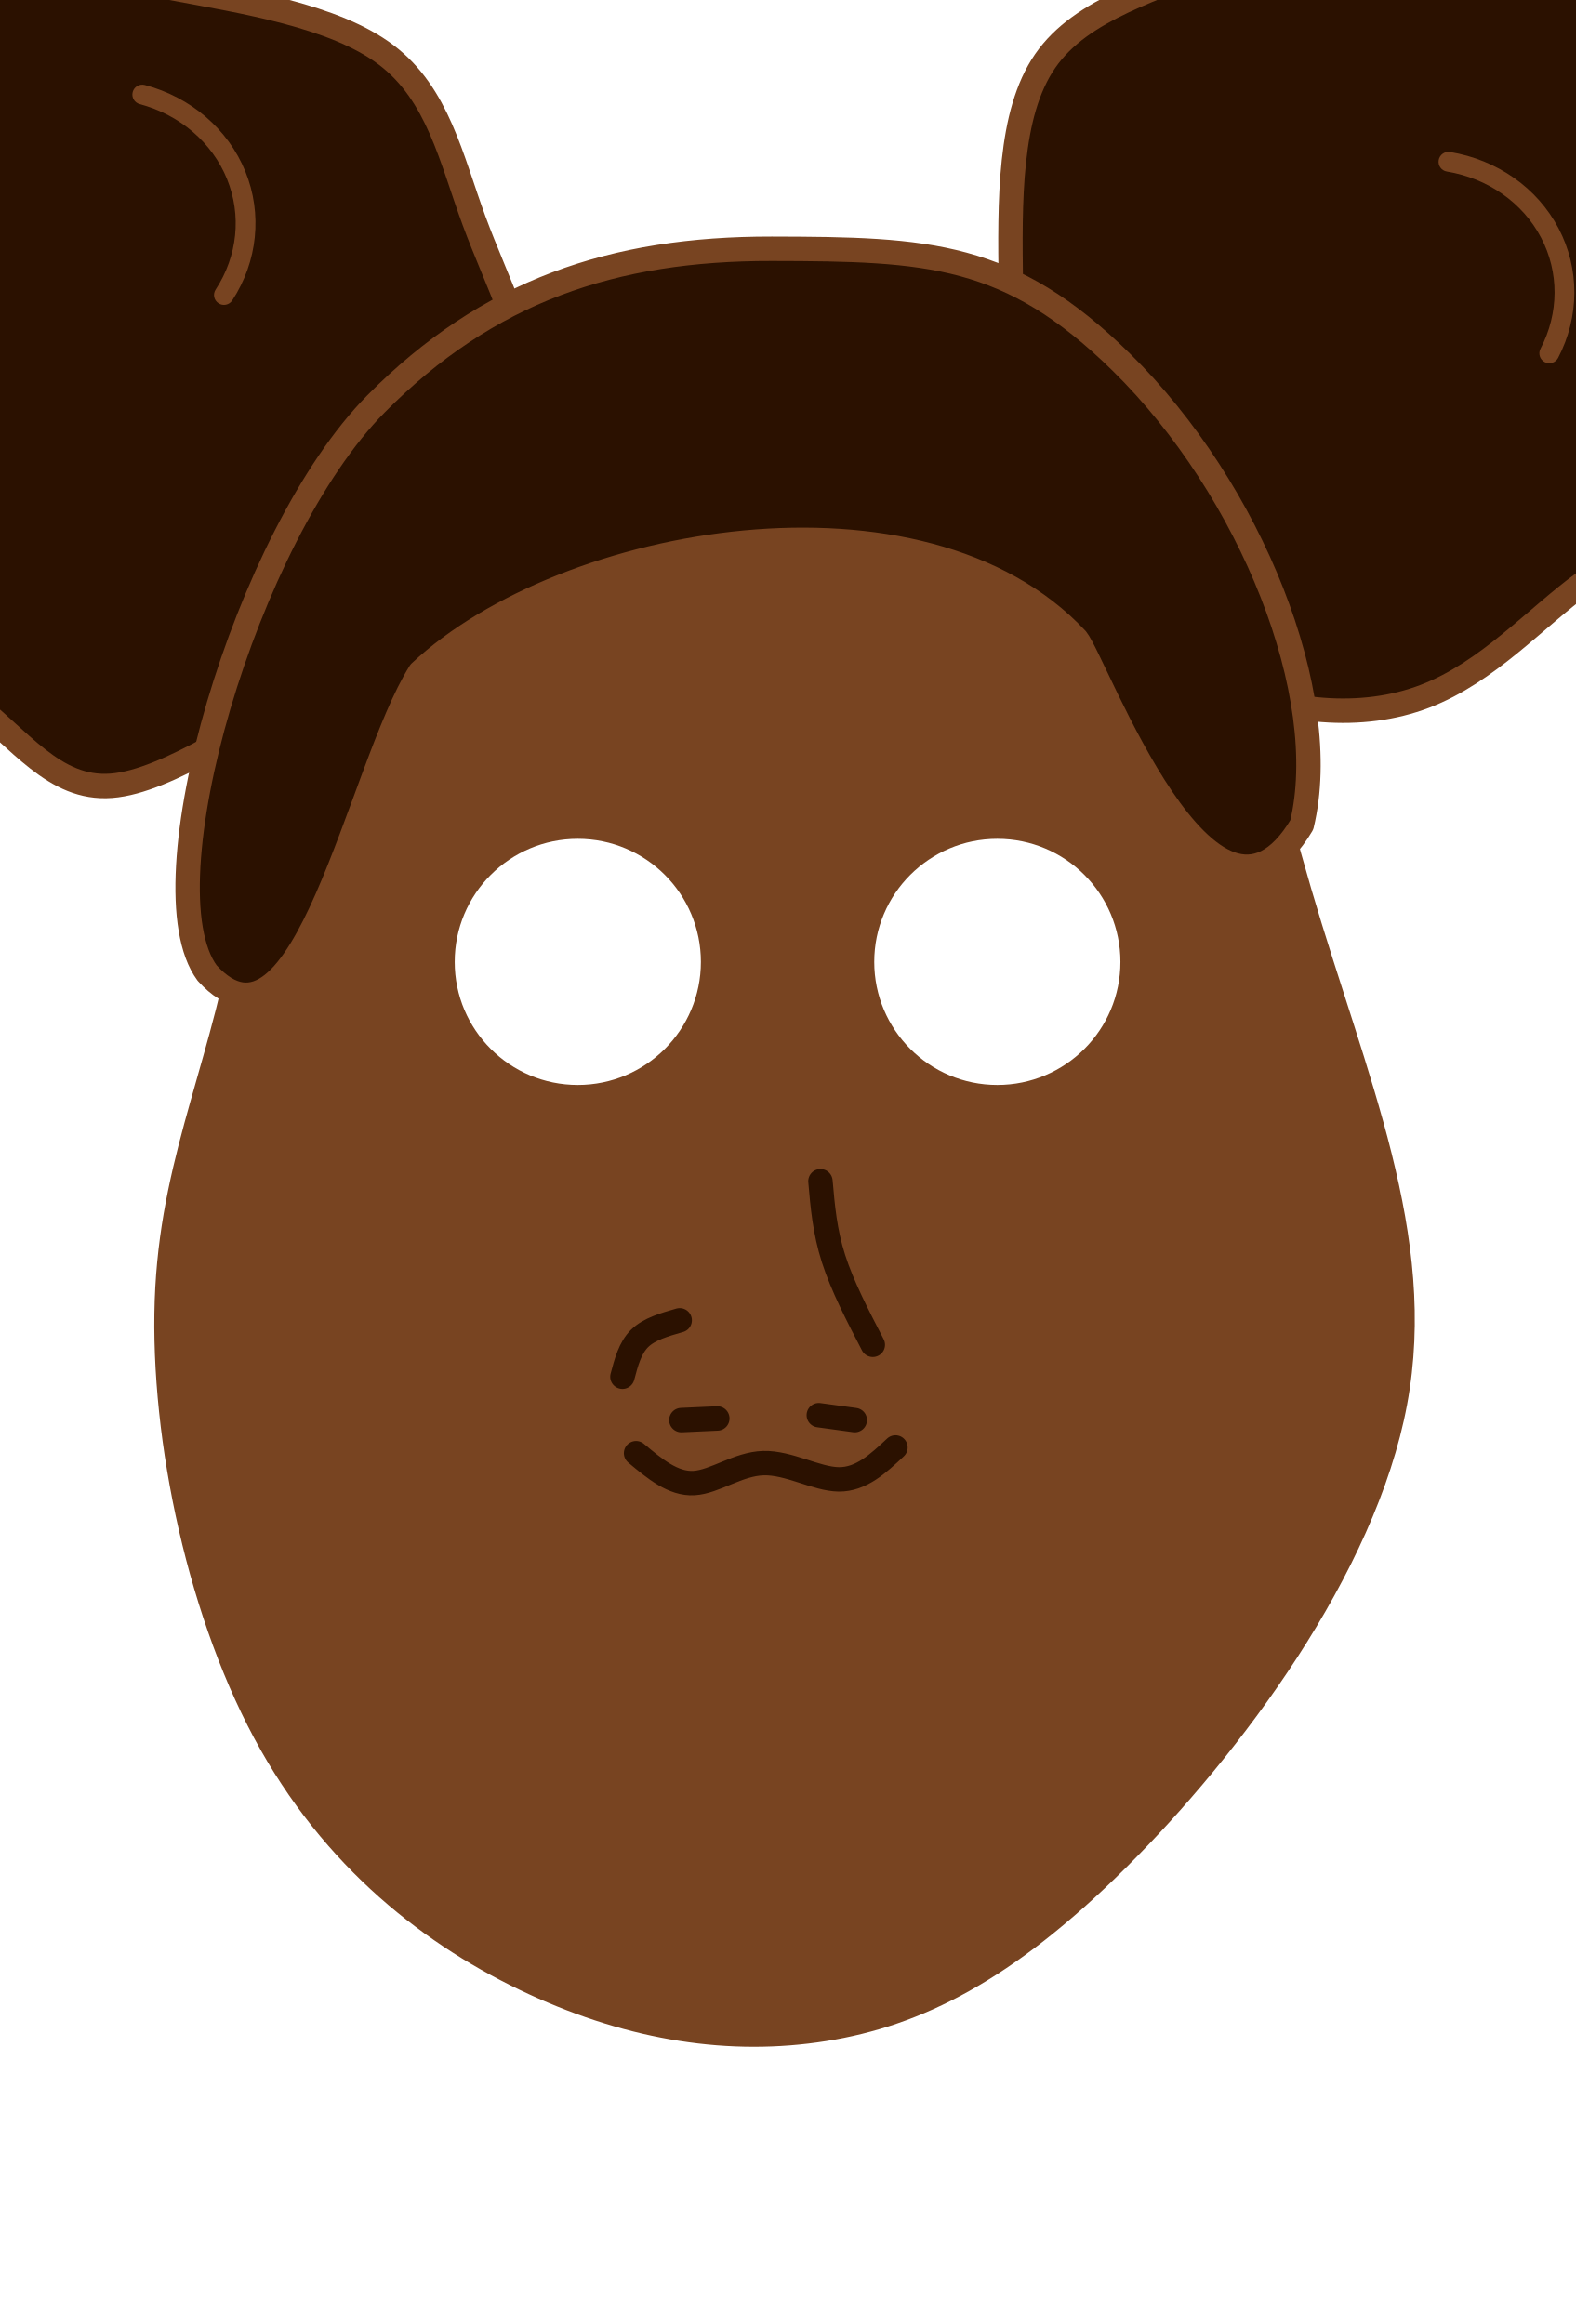
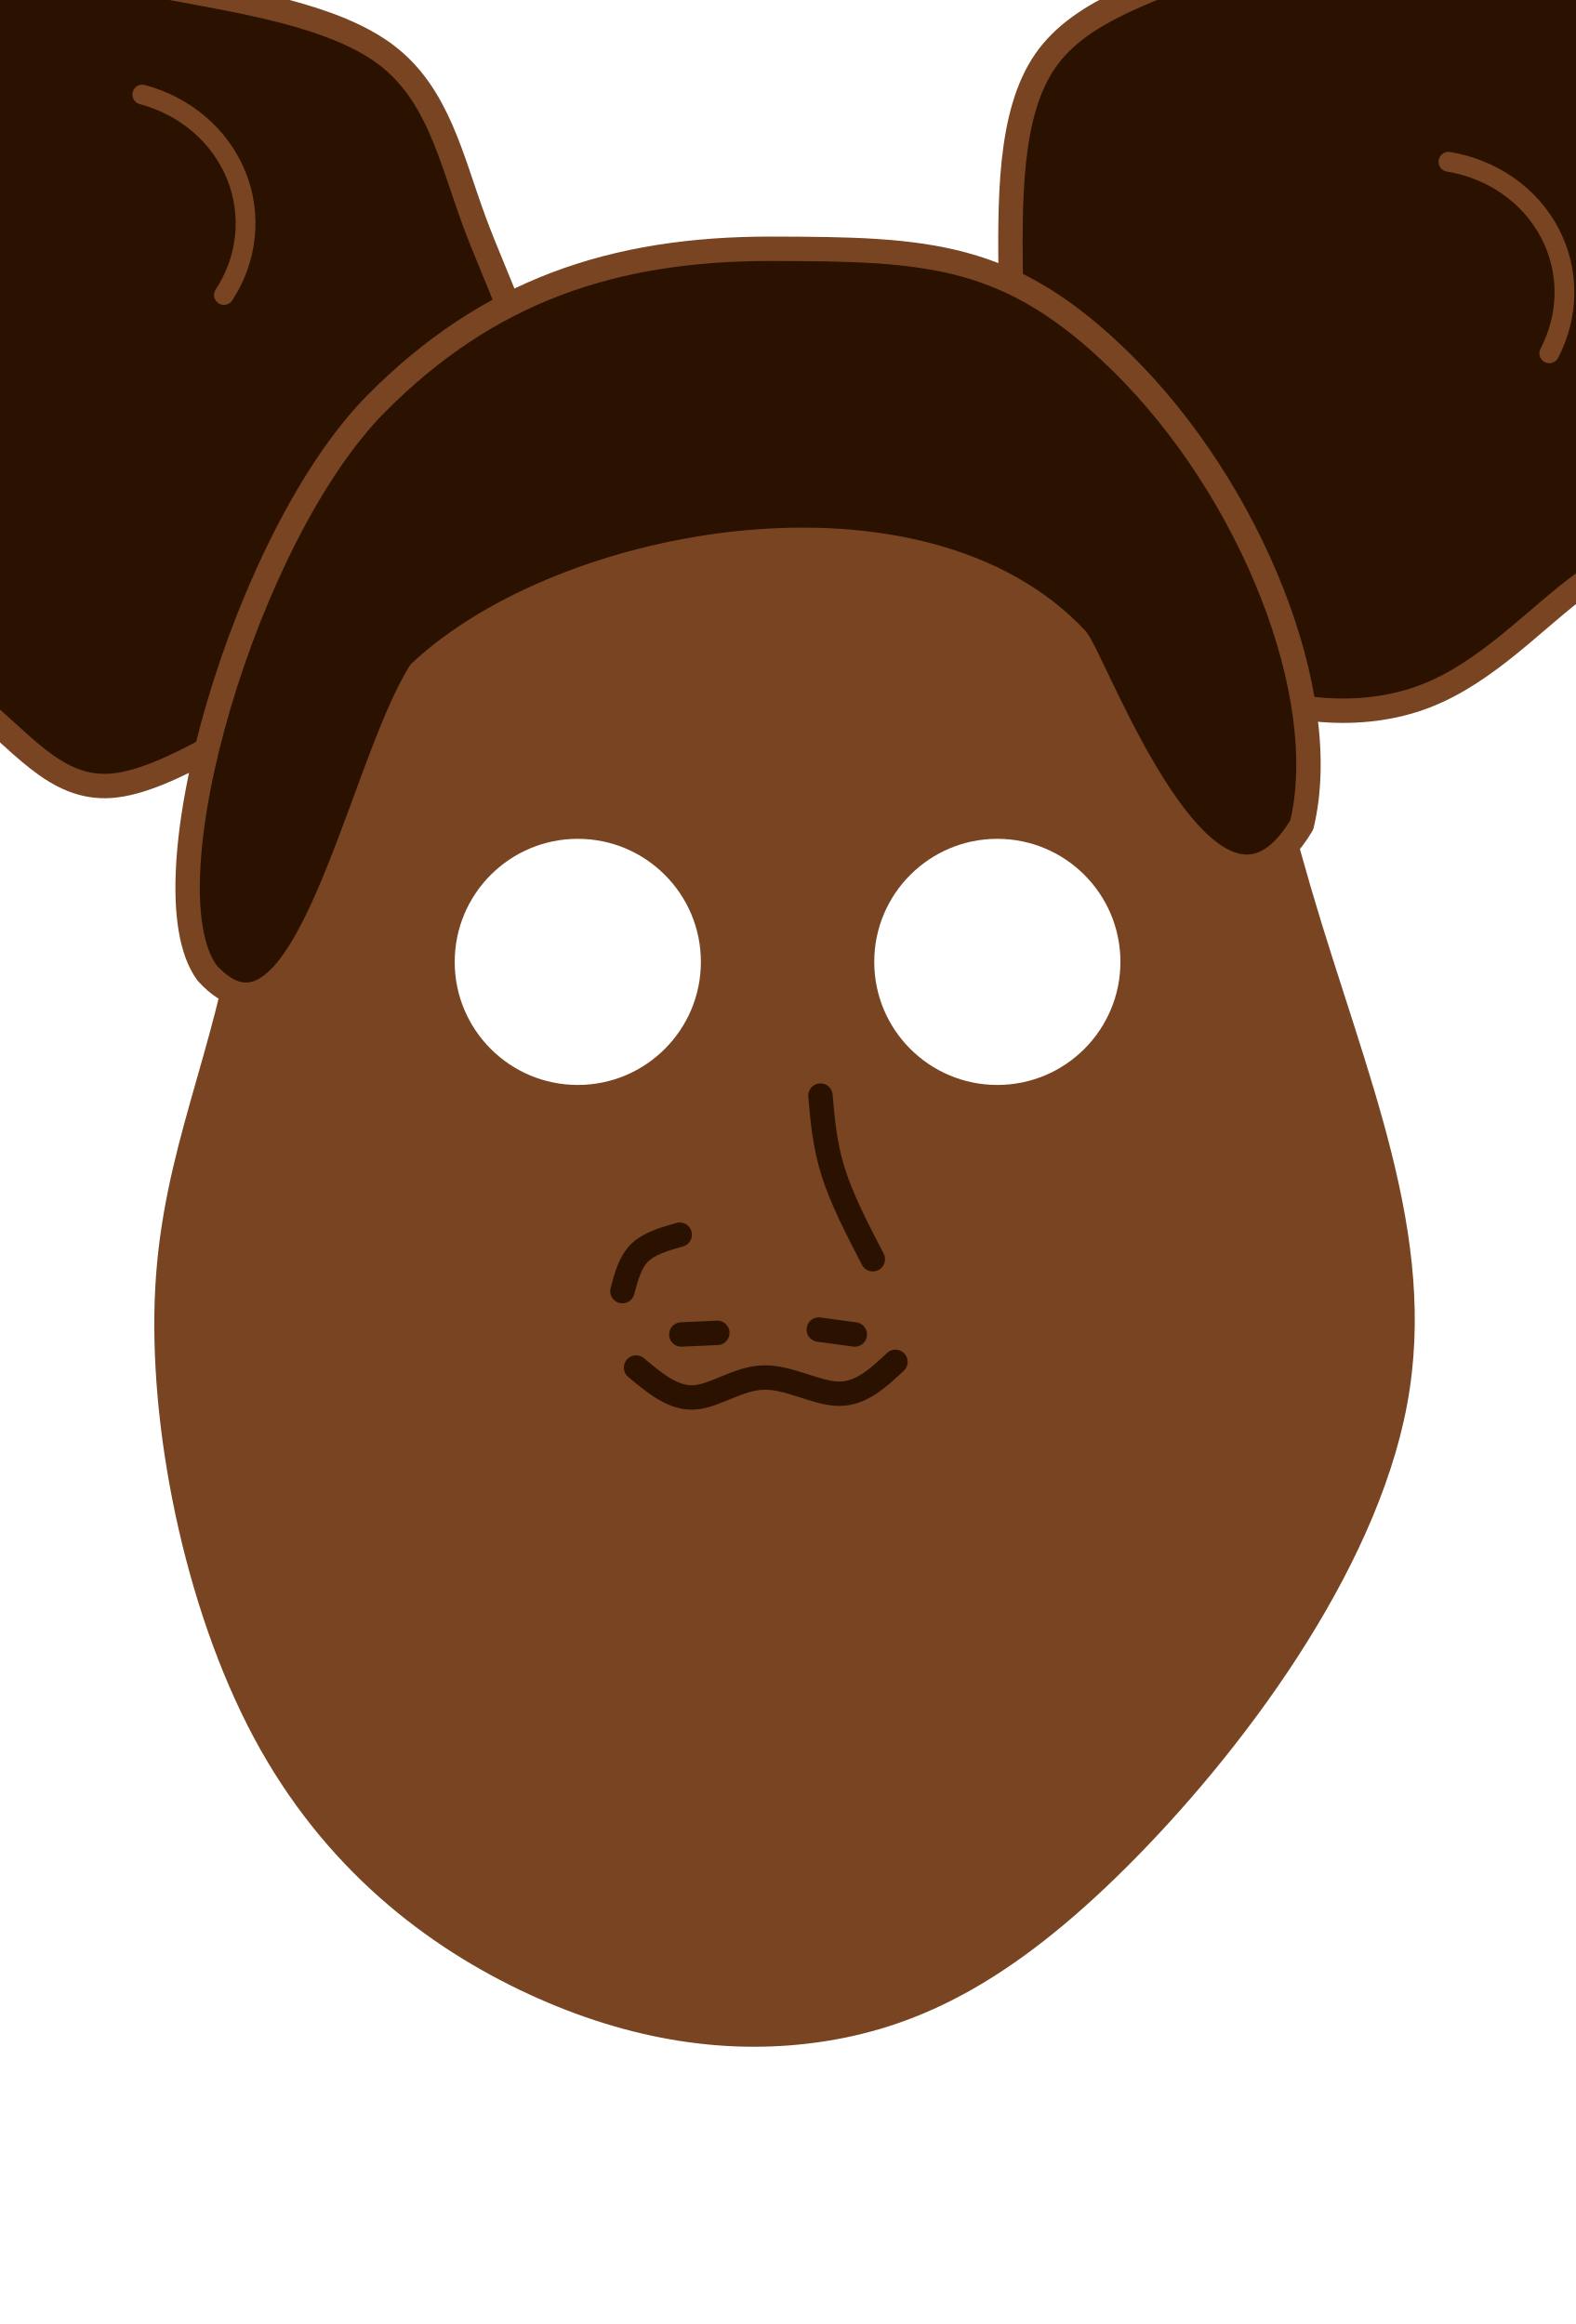
<svg xmlns="http://www.w3.org/2000/svg" width="731.838" height="1080" viewBox="0 0 193.632 285.75" version="1.1" id="svg5">
  <defs id="defs2">
    </defs>
  <g id="layer1">
    <path style="fill:#2b1100;fill-opacity:1;stroke:#784421;stroke-width:3;stroke-linecap:round;stroke-linejoin:round;stroke-miterlimit:4;stroke-dasharray:none;stroke-opacity:1" d="m 124.261,34.99 c -0.134,-10.26 -0.268,-20.989 4.225,-27.493 4.493,-6.505 13.613,-8.785 22.196,-12.54 8.583,-3.755 16.63,-8.986 24.141,-9.656 7.511,-0.67 14.484,3.219 18.374,6.974 3.889,3.755 4.694,7.376 8.516,12.271 3.822,4.895 10.662,11.064 13.076,17.435 2.414,6.37 0.402,12.942 -0.738,19.916 -1.14,6.974 -1.408,14.35 -4.493,18.977 -3.085,4.627 -8.985,6.504 -14.887,10.796 -5.901,4.292 -11.802,10.997 -19.514,13.948 -7.711,2.95 -17.233,2.146 -25.951,-1.945 C 140.489,79.583 132.577,72.207 128.553,63.624 124.53,55.04 124.396,45.25 124.261,34.99 Z" id="path24079" />
    <path style="fill:#2b1100;fill-opacity:1;stroke:#784421;stroke-width:3;stroke-linecap:round;stroke-linejoin:round;stroke-miterlimit:4;stroke-dasharray:none;stroke-opacity:1" d="M 65.922,51.017 C 65.117,42.166 61.094,34.789 58.278,27.145 55.461,19.5 53.852,11.588 47.481,6.759 41.111,1.931 29.98,0.188 20.994,-1.489 12.008,-3.165 5.169,-4.775 -0.598,-2.696 -6.366,-0.617 -11.059,5.15 -16.96,11.051 c -5.901,5.901 -13.009,11.936 -15.021,20.05 -2.012,8.114 1.073,18.307 2.749,25.884 1.676,7.577 1.945,12.54 6.304,16.697 4.359,4.157 12.808,7.51 19.111,12.339 6.303,4.828 10.461,11.131 17.502,10.595 7.041,-0.537 16.965,-7.913 25.482,-11.735 8.516,-3.822 15.624,-4.09 20.385,-9.388 4.761,-5.297 7.175,-15.624 6.37,-24.475 z" id="path25212" />
    <path id="path994-8" style="fill:#784421;stroke:none;stroke-width:0.378;stroke-linejoin:round" d="M 422.506 128.863 C 419.554 128.826 416.567 128.832 413.543 128.879 C 397.413 129.127 380.251 130.499 362.137 132.316 C 289.679 139.587 201.926 154.027 159.621 207.605 C 117.317 261.184 120.469 353.893 110.057 422.102 C 99.644 490.31 75.671 534.019 72.146 598.172 C 68.622 662.325 85.542 746.915 117.977 807.541 C 150.411 868.167 198.354 904.825 245.594 926.678 C 292.833 948.531 339.363 955.578 383.781 948.527 C 428.199 941.477 470.506 920.331 523.221 867.863 C 575.936 815.396 639.059 731.612 653.758 652.771 C 668.457 573.931 634.726 500.039 609.178 412.873 C 583.63 325.708 566.27 225.283 529.012 175.115 C 502.814 139.841 466.779 129.416 422.506 128.863 z M 268.459 389.816 A 57.189 57.189 0 0 1 325.646 447.004 A 57.189 57.189 0 0 1 268.459 504.197 A 57.189 57.189 0 0 1 211.266 447.004 A 57.189 57.189 0 0 1 268.459 389.816 z M 463.385 389.816 A 57.189 57.189 0 0 1 520.572 447.004 A 57.189 57.189 0 0 1 463.385 504.197 A 57.189 57.189 0 0 1 406.191 447.004 A 57.189 57.189 0 0 1 463.385 389.816 z " transform="scale(0.2645833)" />
    <path style="fill:#2b1100;fill-opacity:1;stroke:#784421;stroke-width:3;stroke-linecap:round;stroke-linejoin:round;stroke-miterlimit:4;stroke-dasharray:none;stroke-opacity:1" d="M 46.23,49.65 C 59.973,35.777 75.352,30.555 94.879,30.589 c 19.251,0.034 29.227,0.448 42.959,13.94 15.966,15.687 26.04,40.962 22.191,56.9 C 148.78,120.284 134.691,81.432 132.339,78.587 113.35,58.253 69.527,65.9 51.636,82.652 44.165,94.538 37.304,132.654 25.462,119.637 17.619,108.976 30.187,65.845 46.23,49.65 Z" id="path26175" />
    <path style="color:#000000;fill:#784421;stroke-linecap:round;stroke-linejoin:round;-inkscape-stroke:none" d="m -12.136,34.102 a 1.218,1.218 0 0 0 -0.82,0.441 c -3.604,4.425 -4.818,10.213 -3.252,15.607 1.566,5.395 5.713,9.77 11.18,11.859 a 1.218,1.218 0 0 0 1.574,-0.703 1.218,1.218 0 0 0 -0.703,-1.574 C -8.949,57.901 -12.526,54.098 -13.869,49.472 c -1.343,-4.626 -0.318,-9.559 2.801,-13.389 a 1.218,1.218 0 0 0 -0.176,-1.713 1.218,1.218 0 0 0 -0.893,-0.268 z" id="path11431" />
    <path style="color:#000000;fill:#784421;stroke-linecap:round;stroke-linejoin:round;-inkscape-stroke:none" d="m 178.258,18.69 a 1.218,1.218 0 0 0 -1.4,1.004 1.218,1.218 0 0 0 1.004,1.4 c 5.062,0.834 9.329,3.844 11.572,8.107 2.244,4.263 2.229,9.301 -0.059,13.678 a 1.218,1.218 0 0 0 0.516,1.643 1.218,1.218 0 0 0 1.645,-0.514 c 2.644,-5.058 2.671,-10.971 0.055,-15.941 -2.616,-4.971 -7.558,-8.426 -13.332,-9.377 z" id="path11431-4" />
    <path style="color:#000000;fill:#784421;stroke-linecap:round;stroke-linejoin:round;-inkscape-stroke:none" d="m 17.805,10.45 a 1.218,1.218 0 0 0 -1.49,0.861 1.218,1.218 0 0 0 0.861,1.492 c 4.956,1.324 8.908,4.736 10.725,9.197 1.817,4.462 1.311,9.475 -1.393,13.607 a 1.218,1.218 0 0 0 0.354,1.686 1.218,1.218 0 0 0 1.686,-0.352 c 3.125,-4.776 3.73,-10.659 1.611,-15.861 -2.119,-5.202 -6.7,-9.121 -12.354,-10.631 z" id="path11431-2" />
-     <path style="fill:none;fill-opacity:1;stroke:#2b1100;stroke-width:3;stroke-linecap:round;stroke-linejoin:round;stroke-miterlimit:4;stroke-dasharray:none;stroke-opacity:1" d="m 78.193,178.678 c 2.28,1.911 4.56,3.822 7.125,3.671 2.565,-0.151 5.415,-2.364 8.533,-2.448 3.118,-0.084 6.505,1.961 9.254,1.995 2.749,0.033 4.861,-1.945 6.974,-3.923" id="path35119" />
-     <path style="fill:none;fill-opacity:1;stroke:#2b1100;stroke-width:3;stroke-linecap:round;stroke-linejoin:round;stroke-miterlimit:4;stroke-dasharray:none;stroke-opacity:1" d="m 100.857,145.238 c 0.268,3.085 0.536,6.17 1.609,9.522 1.073,3.353 2.951,6.974 4.828,10.595" id="path35236" />
-     <path style="fill:none;fill-opacity:1;stroke:#2b1100;stroke-width:3;stroke-linecap:round;stroke-linejoin:round;stroke-miterlimit:4;stroke-dasharray:none;stroke-opacity:1" d="m 83.757,174.609 c 1.476,-0.067 2.951,-0.134 4.426,-0.201" id="path35240" />
-     <path style="fill:none;fill-opacity:1;stroke:#2b1100;stroke-width:3;stroke-linecap:round;stroke-linejoin:round;stroke-miterlimit:4;stroke-dasharray:none;stroke-opacity:1" d="m 100.655,174.005 c 1.476,0.201 2.951,0.402 4.426,0.604" id="path35244" />
-     <path style="fill:none;fill-opacity:1;stroke:#2b1100;stroke-width:3;stroke-linecap:round;stroke-linejoin:round;stroke-miterlimit:4;stroke-dasharray:none;stroke-opacity:1" d="m 83.556,162.338 c -1.877,0.536 -3.755,1.073 -4.929,2.23 -1.174,1.157 -1.643,2.934 -2.112,4.711" id="path35760" />
+     <path style="fill:none;fill-opacity:1;stroke:#2b1100;stroke-width:3;stroke-linecap:round;stroke-linejoin:round;stroke-miterlimit:4;stroke-dasharray:none;stroke-opacity:1" d="m 78.193,168.152 c 2.28,1.911 4.56,3.822 7.125,3.671 2.565,-0.151 5.415,-2.364 8.533,-2.448 3.118,-0.084 6.505,1.961 9.254,1.995 2.749,0.033 4.861,-1.945 6.974,-3.923" id="path35119" />
+     <path style="fill:none;fill-opacity:1;stroke:#2b1100;stroke-width:3;stroke-linecap:round;stroke-linejoin:round;stroke-miterlimit:4;stroke-dasharray:none;stroke-opacity:1" d="m 100.857,134.712 c 0.268,3.085 0.536,6.17 1.609,9.522 1.073,3.353 2.951,6.974 4.828,10.595" id="path35236" />
+     <path style="fill:none;fill-opacity:1;stroke:#2b1100;stroke-width:3;stroke-linecap:round;stroke-linejoin:round;stroke-miterlimit:4;stroke-dasharray:none;stroke-opacity:1" d="m 83.757,164.083 c 1.476,-0.067 2.951,-0.134 4.426,-0.201" id="path35240" />
+     <path style="fill:none;fill-opacity:1;stroke:#2b1100;stroke-width:3;stroke-linecap:round;stroke-linejoin:round;stroke-miterlimit:4;stroke-dasharray:none;stroke-opacity:1" d="m 100.655,163.479 c 1.476,0.201 2.951,0.402 4.426,0.604" id="path35244" />
+     <path style="fill:none;fill-opacity:1;stroke:#2b1100;stroke-width:3;stroke-linecap:round;stroke-linejoin:round;stroke-miterlimit:4;stroke-dasharray:none;stroke-opacity:1" d="m 83.556,151.811 c -1.877,0.536 -3.755,1.073 -4.929,2.23 -1.174,1.157 -1.643,2.934 -2.112,4.711" id="path35760" />
  </g>
</svg>
